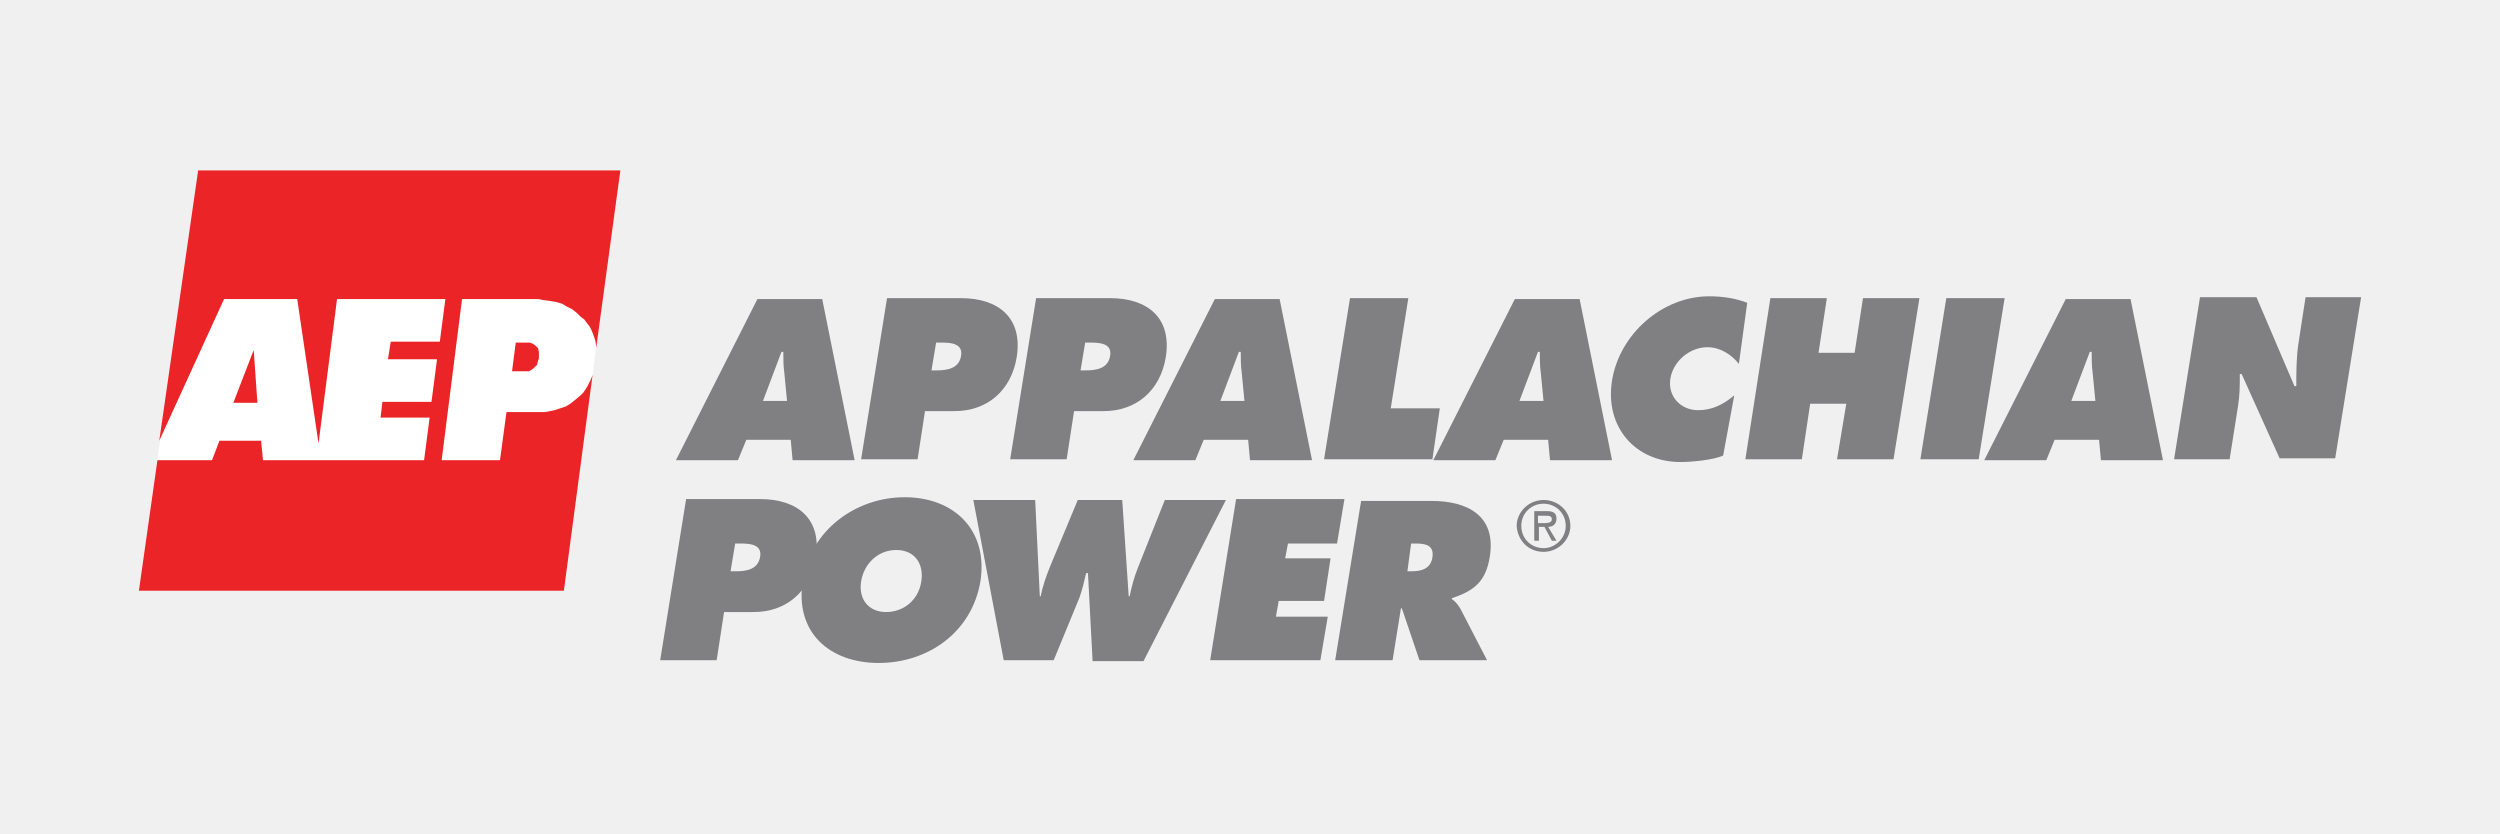
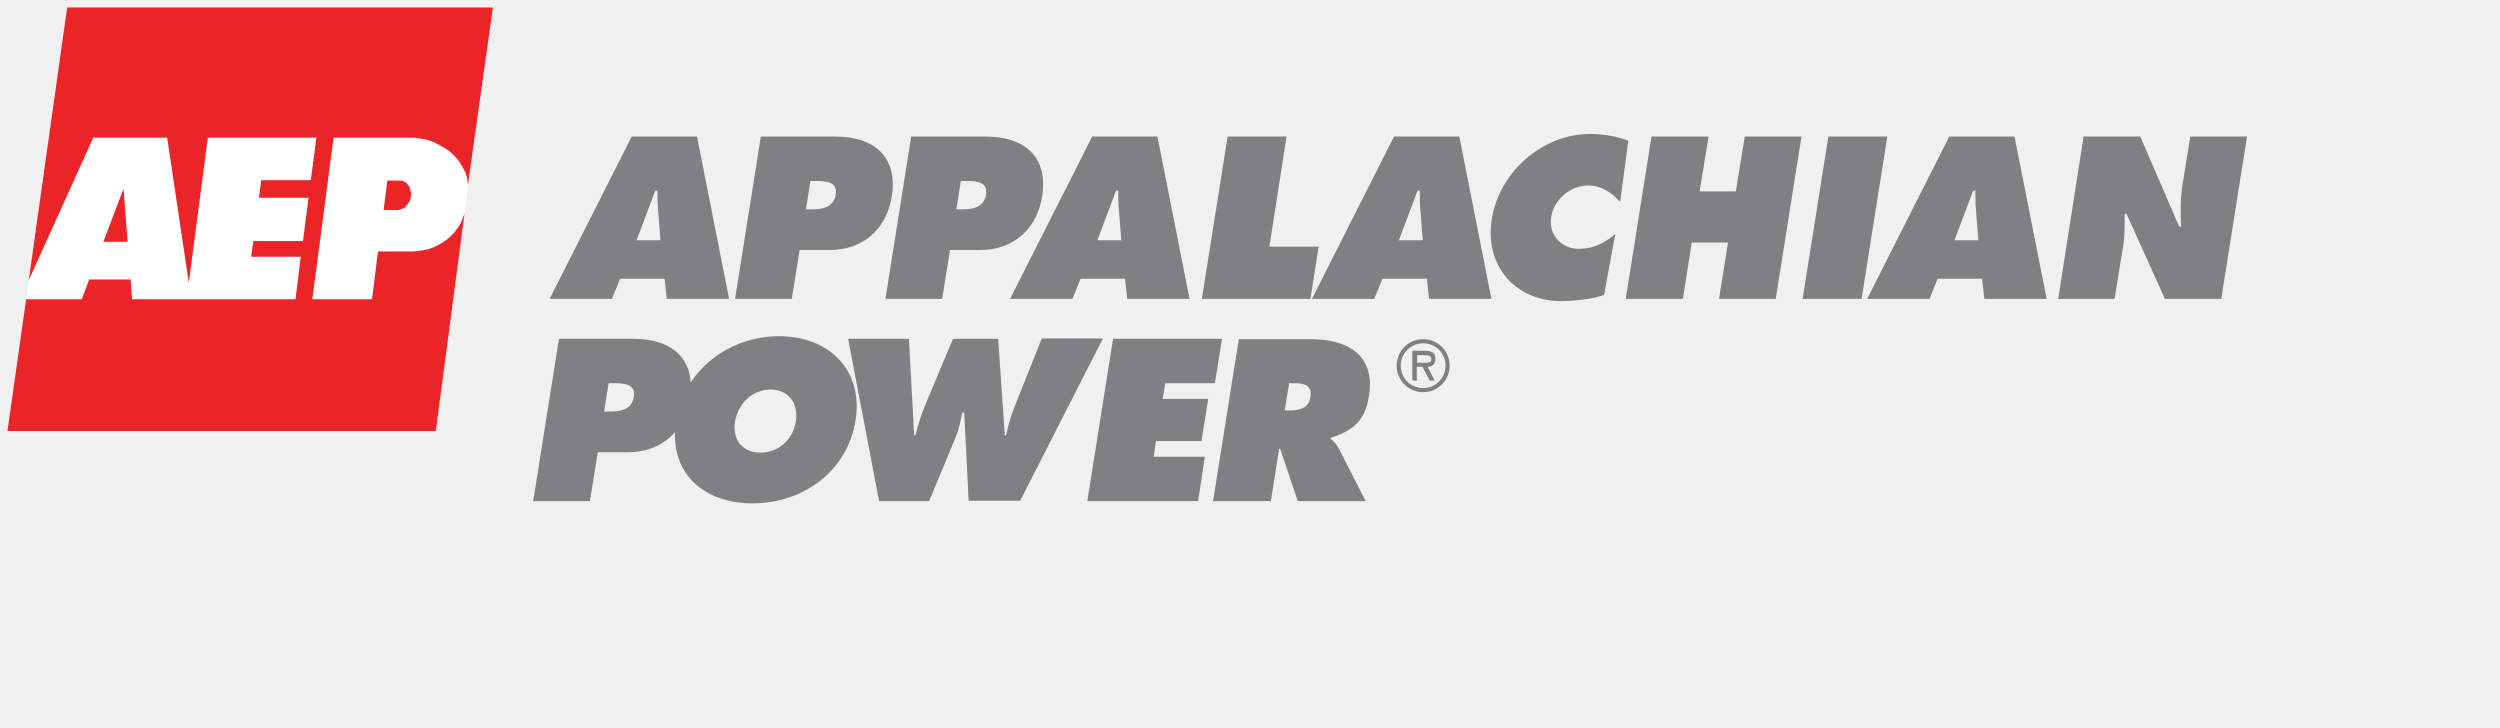
- <svg xmlns="http://www.w3.org/2000/svg" version="1.1" id="apco_logo" x="0px" y="0px" viewBox="0 0 270 90" enable-background="new 0 0 270 90" xml:space="preserve">
+ <svg xmlns="http://www.w3.org/2000/svg" version="1.1" id="Layer_1" x="0px" y="0px" viewBox="0 0 670 195" enable-background="new 0 0 670 195" xml:space="preserve">
  <g>
-     <polygon fill="#FFFFFF" points="21.4,18.4 67,18.4 64.4,37.4 64,40.5 60.9,63.8 15,63.8 21.4,18.4  " />
-     <polygon fill="#EA2427" points="23.7,47.6 28.2,47.6 28.4,49.7 45.8,49.7 46.4,45.1 41.1,45.1 41.3,43.4 46.6,43.4 47.2,38.8    41.9,38.8 42.2,36.9 47.5,36.9 48.1,32.3 36.4,32.3 34.4,47.9 32.1,32.3 24.2,32.3 17.2,47.6 21.4,18.4 67,18.4 64.4,37.5    64.3,36.8 64.1,36.2 63.9,35.7 63.7,35.3 63.4,34.9 63.1,34.5 62.7,34.2 62.3,33.8 61.8,33.4 61.2,33.1 60.7,32.8 60,32.6    59.4,32.5 58.6,32.4 58.2,32.3 49.9,32.3 47.7,49.7 54,49.7 54.7,44.5 58.4,44.5 58.9,44.5 59.9,44.3 60.5,44.1 61.1,43.9    61.6,43.6 62.1,43.2 62.7,42.7 63,42.4 63.4,41.8 63.6,41.4 63.8,41 64,40.5 60.9,63.8 15,63.8 17,49.7 22.9,49.7 23.7,47.6  " />
-     <polygon fill="#EA2427" points="55.7,37 55.3,40.1 56.8,40.1 57.1,40.1 57.3,40 57.6,39.8 57.8,39.6 58,39.4 58.1,39 58.2,38.7    58.2,38.3 58.2,38 58.1,37.6 57.8,37.3 57.5,37.1 57.2,37 57,37 55.7,37  " />
-     <polygon fill="#EA2427" points="25.2,43.5 27.8,43.5 27.4,37.8 25.2,43.5  " />
+     <polygon fill="#FFFFFF" points="18,2 132.1,2 125.5,49.6 124.5,57.2 116.8,115.5 2,115.5 18,2  " />
+     <polygon fill="#EA2427" points="23.9,74.9 35,74.9 35.4,80.2 79.2,80.2 80.6,68.8 67.3,68.8 67.9,64.6 81.2,64.6 82.7,53 69.4,53    70,48.3 83.3,48.3 84.8,36.9 55.7,36.9 50.6,75.8 44.8,36.9 25,36.9 7.7,75.1 18,2 132.1,2 125.4,49.6 125.2,47.9 124.8,46.4    124.3,45.4 123.7,44.3 123,43.2 122.3,42.3 121.4,41.4 120.3,40.4 118.9,39.5 117.6,38.8 116.3,38.1 114.6,37.5 113,37.2 111,36.9    110.2,36.9 89.4,36.9 83.7,80.2 99.7,80.2 101.3,67.4 110.7,67.4 111.8,67.3 114.4,66.9 115.9,66.4 117.4,65.7 118.6,65    119.9,64.1 121.3,62.8 122,62 123,60.6 123.6,59.6 124,58.5 124.5,57.2 116.8,115.5 2,115.5 7,80.2 21.9,80.2 23.9,74.9  " />
+     <polygon fill="#EA2427" points="103.8,48.4 102.8,56.3 106.7,56.3 107.4,56.1 107.9,55.9 108.5,55.6 109,55 109.5,54.4 109.9,53.6    110.1,52.7 110.2,51.8 110,51 109.7,50 109,49.1 108.4,48.7 107.6,48.4 107,48.4 103.8,48.4  " />
+     <polygon fill="#EA2427" points="27.7,64.8 34.2,64.8 33.1,50.6 27.7,64.8  " />
  </g>
-   <path fill-rule="evenodd" clip-rule="evenodd" fill="#808083" d="M166.7,59.6c1.6,0,2.9-1.3,2.9-2.8c0-1.6-1.3-2.8-2.9-2.8  c-1.6,0-2.9,1.3-2.9,2.8C163.9,58.4,165.1,59.6,166.7,59.6L166.7,59.6z M166.7,54.4c1.3,0,2.4,1,2.4,2.4c0,1.3-1.1,2.4-2.4,2.4  c-1.3,0-2.4-1-2.4-2.4C164.3,55.4,165.4,54.4,166.7,54.4L166.7,54.4z M167.2,56.9c0.4,0,0.9-0.2,0.9-0.9c0-0.7-0.5-0.8-1.1-0.8h-1.3  v3.2h0.5v-1.5h0.6l0.8,1.5h0.5L167.2,56.9L167.2,56.9z M166.9,55.7c0.4,0,0.7,0,0.7,0.4c0,0.4-0.6,0.4-1,0.4h-0.5v-0.8H166.9  L166.9,55.7z" />
-   <path fill-rule="evenodd" clip-rule="evenodd" fill="#808083" d="M80.6,47.5h4.8l0.2,2.2h6.7l-3.5-17.4h-7l-8.8,17.4h6.7L80.6,47.5  L80.6,47.5z M82.4,43.3l2-5.3h0.2c0,0.7,0,1.5,0.1,2.2l0.3,3.1H82.4L82.4,43.3z" />
-   <path fill-rule="evenodd" clip-rule="evenodd" fill="#808083" d="M93,49.6h6.1l0.8-5.2h3.2c3.5,0,6.1-2.2,6.7-5.8  c0.7-4.3-2-6.4-6-6.4h-8L93,49.6L93,49.6z M101.1,37h0.6c1,0,2.3,0.1,2.1,1.4c-0.2,1.4-1.5,1.6-2.6,1.6h-0.6L101.1,37L101.1,37z" />
-   <path fill-rule="evenodd" clip-rule="evenodd" fill="#808083" d="M109.1,49.6h6.1l0.8-5.2h3.2c3.5,0,6.1-2.2,6.7-5.8  c0.7-4.3-2-6.4-6-6.4h-8L109.1,49.6L109.1,49.6z M117.2,37h0.6c1,0,2.3,0.1,2.1,1.4c-0.2,1.4-1.5,1.6-2.6,1.6h-0.6L117.2,37  L117.2,37z" />
-   <path fill-rule="evenodd" clip-rule="evenodd" fill="#808083" d="M130,47.5h4.8l0.2,2.2h6.7l-3.5-17.4h-7l-8.8,17.4h6.7L130,47.5  L130,47.5z M131.8,43.3l2-5.3h0.2c0,0.7,0,1.5,0.1,2.2l0.3,3.1H131.8L131.8,43.3z" />
-   <polygon fill="#808083" points="143,49.6 154.7,49.6 155.5,44.1 150.2,44.1 152.1,32.2 145.8,32.2 143,49.6 " />
-   <path fill-rule="evenodd" clip-rule="evenodd" fill="#808083" d="M162.4,47.5h4.8l0.2,2.2h6.7l-3.5-17.4h-7l-8.8,17.4h6.7  L162.4,47.5L162.4,47.5z M164.1,43.3l2-5.3h0.2c0,0.7,0,1.5,0.1,2.2l0.3,3.1H164.1L164.1,43.3z" />
-   <path fill="#808083" d="M188.7,32.7c-1.3-0.5-2.7-0.7-4.1-0.7c-5.1,0-9.7,4.1-10.5,9.1c-0.8,5,2.5,8.8,7.4,8.8  c1.1,0,3.5-0.2,4.6-0.7l1.2-6.5c-1.2,1-2.4,1.6-3.9,1.6c-1.9,0-3.3-1.5-3-3.4c0.3-1.9,2.1-3.4,4-3.4c1.4,0,2.6,0.8,3.4,1.8  L188.7,32.7L188.7,32.7z" />
-   <polygon fill="#808083" points="188.5,49.6 194.6,49.6 195.5,43.6 199.4,43.6 198.4,49.6 204.5,49.6 207.3,32.2 201.2,32.2   200.3,38.1 196.4,38.1 197.3,32.2 191.2,32.2 188.5,49.6 " />
-   <polygon fill="#808083" points="207.4,49.6 213.7,49.6 216.5,32.2 210.2,32.2 207.4,49.6 " />
-   <path fill-rule="evenodd" clip-rule="evenodd" fill="#808083" d="M221.9,47.5h4.8l0.2,2.2h6.7l-3.5-17.4h-7l-8.8,17.4h6.7  L221.9,47.5L221.9,47.5z M223.7,43.3l2-5.3h0.2c0,0.7,0,1.5,0.1,2.2l0.3,3.1H223.7L223.7,43.3z" />
-   <path fill="#808083" d="M234.8,49.6h6l0.9-5.7c0.2-1.2,0.2-2.3,0.2-3.5h0.2l4.1,9.1h6l2.8-17.4h-6l-0.8,5.2c-0.2,1.5-0.2,3-0.2,4.4  h-0.2l-4.1-9.6h-6.1L234.8,49.6L234.8,49.6z" />
-   <path fill-rule="evenodd" clip-rule="evenodd" fill="#808083" d="M71.3,71.3h6.1l0.8-5.2h3.2c3.5,0,6.1-2.2,6.7-5.8  c0.7-4.3-2-6.4-6-6.4h-8L71.3,71.3L71.3,71.3z M79.4,58.7H80c1,0,2.3,0.1,2.1,1.4c-0.2,1.4-1.5,1.6-2.6,1.6h-0.6L79.4,58.7  L79.4,58.7z" />
-   <path fill-rule="evenodd" clip-rule="evenodd" fill="#808083" d="M97.7,53.7c-5.3,0-10.2,3.6-11,9c-0.9,5.6,2.9,8.9,8.2,8.9  c5.3,0,10.1-3.3,11-8.9C106.7,57.2,103,53.7,97.7,53.7L97.7,53.7z M96.8,59.4c2,0,3,1.5,2.7,3.4c-0.3,2-1.9,3.3-3.8,3.3  c-1.9,0-3-1.4-2.7-3.3C93.3,60.9,94.8,59.4,96.8,59.4L96.8,59.4z" />
-   <path fill="#808083" d="M105.1,53.9l3.3,17.4h5.4l2.8-6.8c0.3-0.9,0.5-1.7,0.7-2.6h0.2l0.5,9.5h5.5l8.9-17.4h-6.6l-2.9,7.3  c-0.4,1-0.7,2.1-0.9,3.1h-0.1l-0.7-10.4h-4.8l-3,7.2c-0.4,1-0.8,2.1-1,3.2h-0.1l-0.5-10.4H105.1L105.1,53.9z" />
-   <polygon fill="#808083" points="130.7,71.3 142.6,71.3 143.4,66.6 137.8,66.6 138.1,64.9 143,64.9 143.7,60.3 138.8,60.3   139.1,58.7 144.4,58.7 145.2,53.9 133.5,53.9 130.7,71.3 " />
-   <path fill-rule="evenodd" clip-rule="evenodd" fill="#808083" d="M144.2,71.3h6.2l0.9-5.6h0.1l1.9,5.6h7.3l-2.9-5.6  c-0.3-0.5-0.6-0.8-0.9-1l0-0.1c2.5-0.8,3.7-1.9,4.1-4.5c0.7-4.4-2.4-6-6.3-6H147L144.2,71.3L144.2,71.3z M152.4,58.7h0.5  c1.1,0,2,0.2,1.8,1.5c-0.2,1.3-1.3,1.5-2.3,1.5h-0.4L152.4,58.7L152.4,58.7z" />
+   <path fill-rule="evenodd" clip-rule="evenodd" fill="#808083" d="M381.4,105.1c4,0,7.1-3.2,7.1-7.1c0-4-3.2-7.1-7.1-7.1  c-4,0-7.1,3.2-7.1,7.1C374.3,101.9,377.4,105.1,381.4,105.1L381.4,105.1z M381.4,92c3.3,0,6,2.6,6,6c0,3.4-2.7,6-6,6  c-3.3,0-6-2.6-6-6C375.4,94.6,378.2,92,381.4,92L381.4,92z M382.6,98.3c1.1,0,2.1-0.6,2.1-2.2c0-1.7-1.3-2.1-2.8-2.1h-3.4v8h1.2  v-3.7h1.5l2,3.7h1.3L382.6,98.3L382.6,98.3z M381.8,95.2c1,0,1.8,0.1,1.8,1.1c0,1.1-1.5,0.9-2.6,0.9h-1.2v-2H381.8L381.8,95.2z" />
+   <path fill-rule="evenodd" clip-rule="evenodd" fill="#808083" d="M166.2,74.7h11.9l0.6,5.4h16.7l-8.6-43.5h-17.5l-22,43.5H164  L166.2,74.7L166.2,74.7z M170.6,64.4l5-13.3h0.6c0,1.8,0,3.8,0.2,5.6l0.6,7.7H170.6L170.6,64.4z" />
+   <path fill-rule="evenodd" clip-rule="evenodd" fill="#808083" d="M197,80.1h15.2l2.1-13.1h8.1c8.8,0,15.2-5.5,16.6-14.4  c1.7-10.8-5-16-15.1-16h-20L197,80.1L197,80.1z M217.2,48.5h1.5c2.6,0,5.8,0.2,5.3,3.6c-0.6,3.5-3.6,4-6.4,4H216L217.2,48.5  L217.2,48.5z" />
+   <path fill-rule="evenodd" clip-rule="evenodd" fill="#808083" d="M237.3,80.1h15.2l2.1-13.1h8.1c8.8,0,15.2-5.5,16.6-14.4  c1.7-10.8-5-16-15.1-16h-20L237.3,80.1L237.3,80.1z M257.5,48.5h1.5c2.6,0,5.8,0.2,5.3,3.6c-0.6,3.5-3.6,4-6.4,4h-1.6L257.5,48.5  L257.5,48.5z" />
+   <path fill-rule="evenodd" clip-rule="evenodd" fill="#808083" d="M289.6,74.7h11.9l0.6,5.4h16.7l-8.6-43.5h-17.5l-22,43.5h16.7  L289.6,74.7L289.6,74.7z M294.1,64.4l5-13.3h0.6c0,1.8,0,3.8,0.2,5.6l0.6,7.7H294.1L294.1,64.4z" />
+   <polygon fill="#808083" points="322.1,80.1 351.2,80.1 353.4,66.1 340.2,66.1 344.8,36.6 329,36.6 322.1,80.1 " />
+   <path fill-rule="evenodd" clip-rule="evenodd" fill="#808083" d="M370.5,74.7h11.9l0.6,5.4h16.7l-8.6-43.5h-17.5l-22,43.5h16.7  L370.5,74.7L370.5,74.7z M374.9,64.4l5-13.3h0.6c0,1.8,0,3.8,0.2,5.6l0.6,7.7H374.9L374.9,64.4z" />
+   <path fill="#808083" d="M436.4,37.7c-3.2-1.2-6.8-1.8-10.3-1.8c-12.7,0-24.3,10.2-26.3,22.8c-2,12.4,6.2,22,18.6,22  c2.8,0,8.8-0.5,11.5-1.7l3-16.3c-2.9,2.5-6.1,4-9.7,4c-4.7,0-8.2-3.7-7.5-8.5c0.7-4.7,5.2-8.5,9.9-8.5c3.6,0,6.4,2,8.6,4.4  L436.4,37.7L436.4,37.7z" />
+   <polygon fill="#808083" points="435.7,80.1 451,80.1 453.4,65 463.1,65 460.7,80.1 475.9,80.1 482.8,36.6 467.6,36.6 465.2,51.3   455.5,51.3 457.9,36.6 442.6,36.6 435.7,80.1 " />
+   <polygon fill="#808083" points="483.1,80.1 498.9,80.1 505.8,36.6 490,36.6 483.1,80.1 " />
+   <path fill-rule="evenodd" clip-rule="evenodd" fill="#808083" d="M519.3,74.7h11.9l0.6,5.4h16.7l-8.6-43.5h-17.5l-22,43.5h16.7  L519.3,74.7L519.3,74.7z M523.8,64.4l5-13.3h0.6c0,1.8,0,3.8,0.2,5.6l0.6,7.7H523.8L523.8,64.4z" />
+   <path fill="#808083" d="M551.6,80.1h15.1L569,66c0.5-2.9,0.4-5.7,0.4-8.7h0.5l10.3,22.8h15.1l6.9-43.5H587l-2.1,13  c-0.6,3.7-0.5,7.4-0.4,11.1h-0.5l-10.4-24.1h-15.2L551.6,80.1L551.6,80.1z" />
+   <path fill-rule="evenodd" clip-rule="evenodd" fill="#808083" d="M142.9,134.3h15.2l2.1-13.1h8.1c8.8,0,15.2-5.5,16.6-14.4  c1.7-10.8-5-16-15.1-16h-20L142.9,134.3L142.9,134.3z M163.1,102.7h1.5c2.6,0,5.8,0.2,5.3,3.6c-0.6,3.5-3.6,4-6.4,4h-1.6  L163.1,102.7L163.1,102.7z" />
+   <path fill-rule="evenodd" clip-rule="evenodd" fill="#808083" d="M208.8,90.1c-13.2,0-25.4,8.9-27.6,22.5  c-2.2,14,7.2,22.3,20.5,22.3c13.3,0,25.4-8.4,27.6-22.3C231.4,99,222,90.1,208.8,90.1L208.8,90.1z M206.5,104.4c5,0,7.5,3.9,6.8,8.5  c-0.8,5-4.7,8.4-9.5,8.4c-4.8,0-7.6-3.4-6.8-8.4C197.8,108.3,201.5,104.4,206.5,104.4L206.5,104.4z" />
+   <path fill="#808083" d="M227.3,90.8l8.3,43.5h13.4l7.1-17.1c0.9-2.1,1.3-4.3,1.8-6.6h0.5l1.2,23.6h13.8l22.2-43.5h-16.4l-7.3,18.3  c-1,2.5-1.7,5.1-2.3,7.7h-0.3l-1.8-25.9h-12.1l-7.5,17.9c-1.1,2.6-1.9,5.4-2.6,8H245l-1.4-25.9H227.3L227.3,90.8z" />
+   <polygon fill="#808083" points="291.4,134.3 321.1,134.3 322.9,122.4 309.2,122.4 309.8,118.2 322,118.2 323.8,106.9 311.6,106.9   312.3,102.7 325.6,102.7 327.5,90.8 298.3,90.8 291.4,134.3 " />
+   <path fill-rule="evenodd" clip-rule="evenodd" fill="#808083" d="M325.1,134.3h15.5l2.2-14h0.3l4.7,14H366l-7.2-14.1  c-0.7-1.3-1.5-2-2.2-2.6l0.1-0.3c6.2-2,9.2-4.7,10.2-11.3c1.7-11-5.9-15.1-15.7-15.1H332L325.1,134.3L325.1,134.3z M345.5,102.7h1.2  c2.7,0,5,0.4,4.5,3.7c-0.5,3.2-3.2,3.6-5.8,3.6h-1.1L345.5,102.7L345.5,102.7z" />
</svg>
